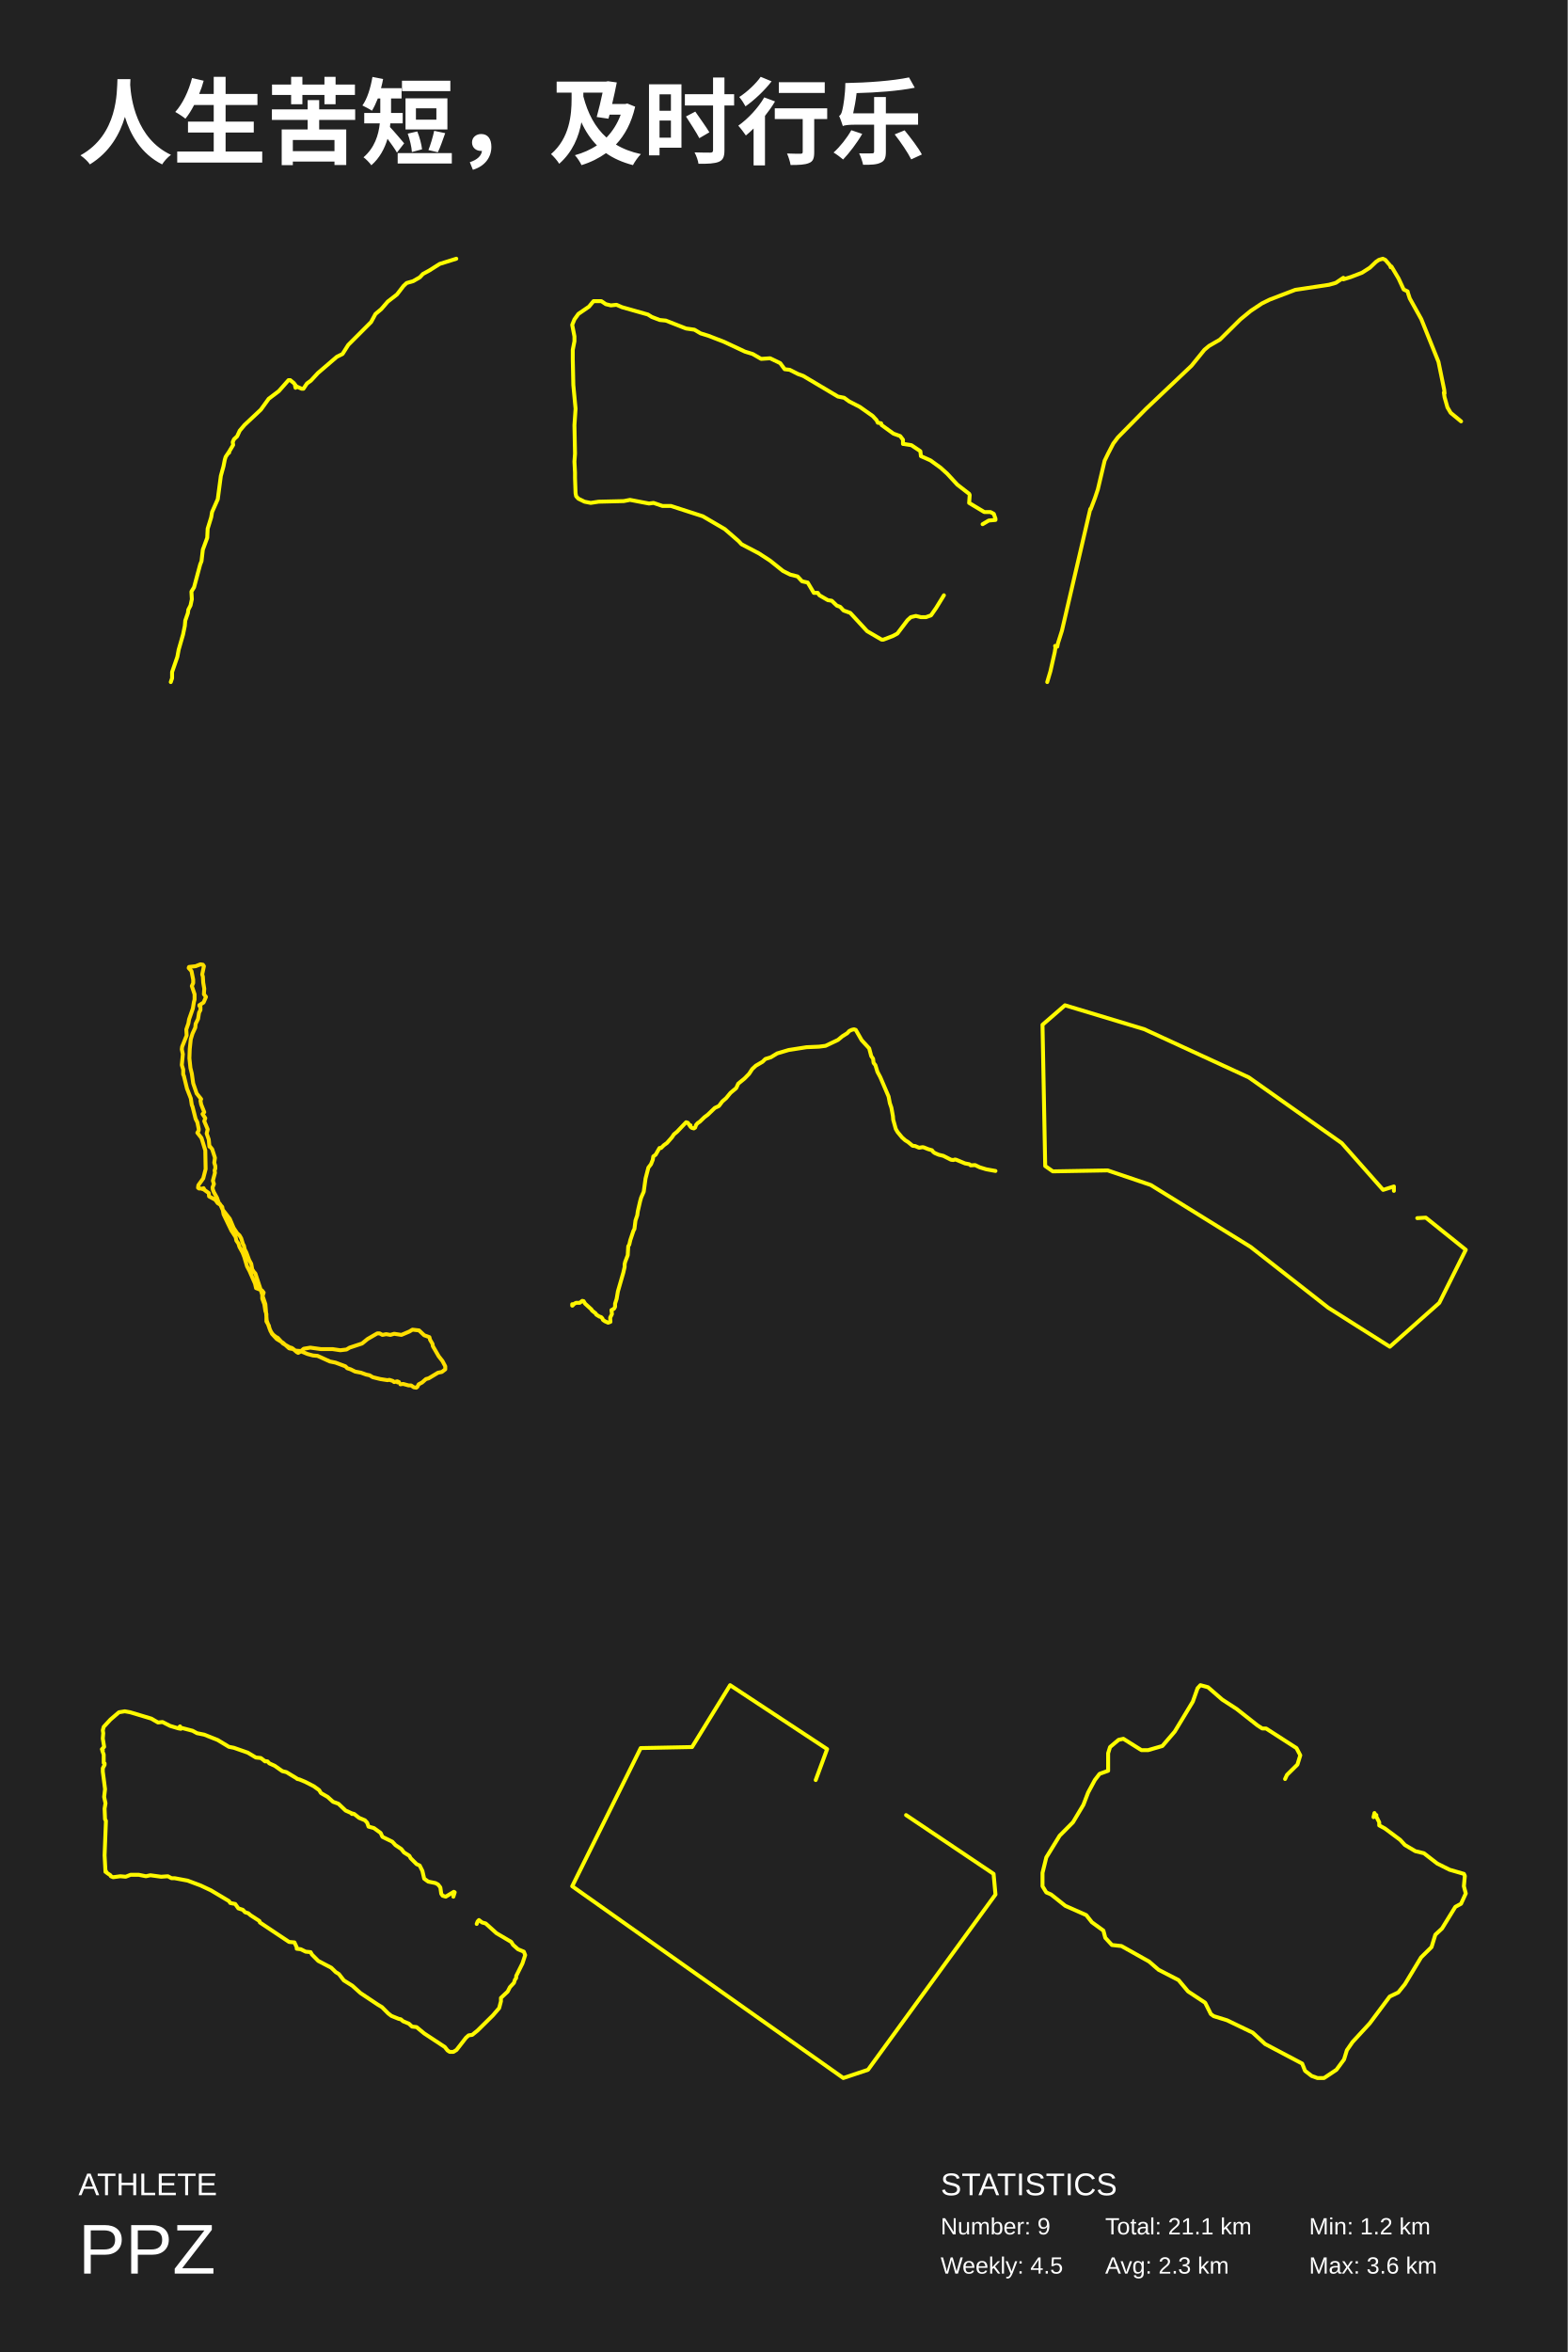
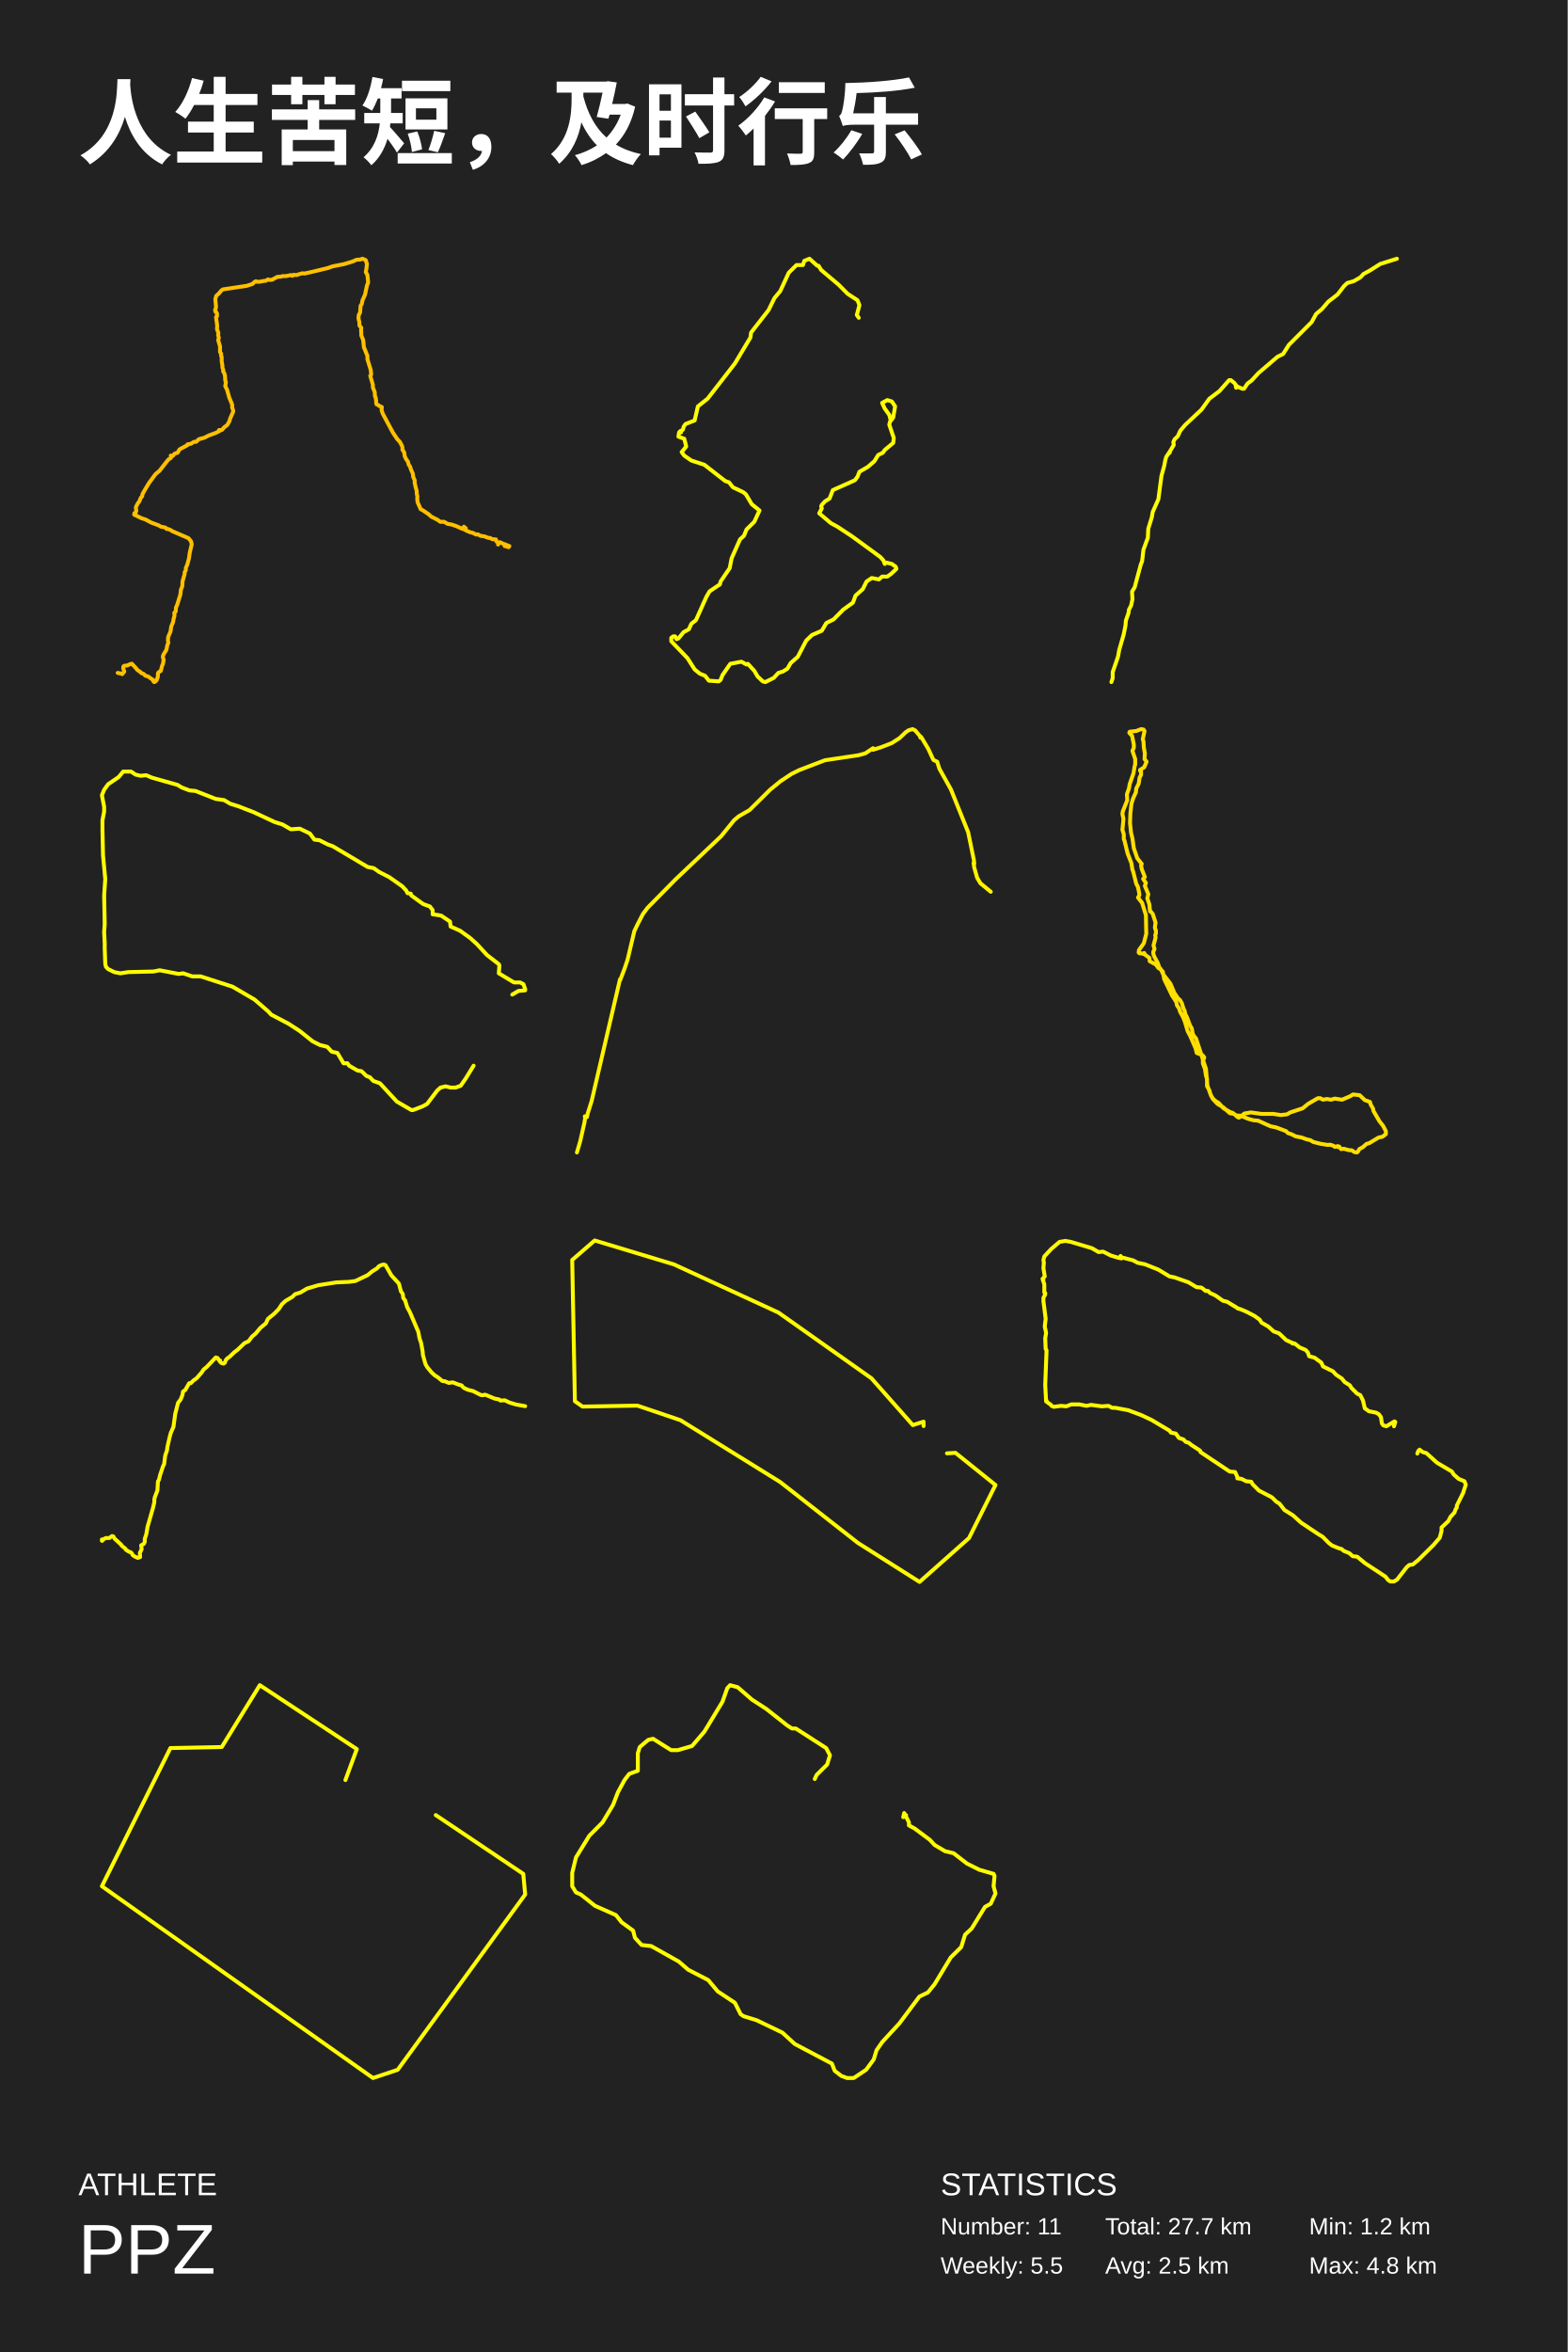
<svg xmlns="http://www.w3.org/2000/svg" baseProfile="full" height="300mm" version="1.1" viewBox="0,0,200,300" width="200mm">
  <defs />
  <rect fill="#222222" height="300" width="200" x="0" y="0" />
  <text fill="#FFFFFF" style="font-size:12px; font-family:Arial; font-weight:bold;" x="10" y="20">人生苦短，及时行乐</text>
  <text fill="#FFFFFF" style="font-size:4px; font-family:Arial" x="10" y="280">ATHLETE</text>
  <text fill="#FFFFFF" style="font-size:9px; font-family:Arial" x="10" y="290">PPZ</text>
  <text fill="#FFFFFF" style="font-size:4px; font-family:Arial" x="120" y="280">STATISTICS</text>
-   <text fill="#FFFFFF" style="font-size:3px; font-family:Arial" x="120" y="285">Number: 9</text>
-   <text fill="#FFFFFF" style="font-size:3px; font-family:Arial" x="120" y="290">Weekly: 4.5</text>
-   <text fill="#FFFFFF" style="font-size:3px; font-family:Arial" x="141" y="285">Total: 21.1 km</text>
-   <text fill="#FFFFFF" style="font-size:3px; font-family:Arial" x="141" y="290">Avg: 2.3 km</text>
+   <text fill="#FFFFFF" style="font-size:3px; font-family:Arial" x="120" y="285">Number: 11</text>
+   <text fill="#FFFFFF" style="font-size:3px; font-family:Arial" x="120" y="290">Weekly: 5.5</text>
+   <text fill="#FFFFFF" style="font-size:3px; font-family:Arial" x="141" y="285">Total: 27.7 km</text>
+   <text fill="#FFFFFF" style="font-size:3px; font-family:Arial" x="141" y="290">Avg: 2.5 km</text>
  <text fill="#FFFFFF" style="font-size:3px; font-family:Arial" x="167" y="285">Min: 1.2 km</text>
-   <text fill="#FFFFFF" style="font-size:3px; font-family:Arial" x="167" y="290">Max: 3.6 km</text>
-   <polyline fill="none" points="21.786,87.0 21.954,86.514 21.954,85.724 22.626,83.781 22.794,82.87 23.355,80.926 23.579,79.833 23.635,79.164 23.971,78.193 24.027,77.767 24.308,77.221 24.476,76.431 24.42,75.459 24.756,74.913 25.54,71.997 25.709,71.572 25.877,70.114 26.437,68.595 26.493,67.441 26.942,65.984 27.054,65.315 27.782,63.675 28.175,60.699 28.511,59.484 28.679,58.634 28.791,58.269 29.239,57.601 29.239,57.723 29.183,57.783 29.239,57.601 29.744,56.751 29.688,56.386 29.856,56.022 30.248,55.657 30.585,54.928 31.201,54.2 33.275,52.256 34.283,50.859 35.572,49.887 36.805,48.49 37.03,48.49 37.478,48.854 37.758,49.219 37.702,49.462 37.646,49.219 38.487,49.583 38.711,49.583 39.159,48.915 39.664,48.55 40.56,47.579 42.97,45.513 43.699,45.149 44.428,43.995 47.342,41.079 47.902,40.046 48.631,39.439 49.472,38.467 50.648,37.556 51.489,36.462 51.881,36.098 52.722,35.855 53.563,35.369 53.955,34.944 54.74,34.519 56.085,33.668 58.214,33.0" stroke="#ffff00" stroke-linecap="round" stroke-linejoin="round" stroke-width="0.5" />
-   <polyline fill="none" points="125.355,66.86 126.142,66.395 127.0,66.318 127.0,66.163 126.785,65.543 126.356,65.31 125.57,65.31 123.638,64.147 123.71,63.14 123.638,62.985 122.136,61.822 120.849,60.427 119.991,59.651 118.703,58.721 117.487,58.179 117.416,57.558 117.201,57.403 116.272,56.783 115.27,56.628 115.199,56.628 115.199,56.086 114.841,55.621 113.983,55.31 112.481,54.225 112.409,53.993 111.98,53.915 111.837,53.605 111.336,53.062 109.691,51.9 108.332,51.202 107.689,50.737 106.902,50.582 102.468,47.946 101.824,47.714 100.751,47.171 100.107,47.094 99.535,46.318 98.248,45.698 97.103,45.776 96.03,45.156 95.029,44.846 92.383,43.605 90.38,42.83 89.379,42.52 88.592,42.055 87.519,41.9 84.944,40.892 84.158,40.815 83.156,40.427 82.656,40.117 79.366,39.187 78.65,38.877 77.935,38.954 77.291,38.799 76.719,38.412 75.718,38.412 75.146,39.109 73.787,40.039 73.286,40.737 73.0,41.435 73.286,42.908 73.286,43.528 73.072,44.613 73.072,45.853 73.143,49.109 73.429,52.132 73.286,54.225 73.358,57.869 73.286,58.876 73.358,60.272 73.358,60.969 73.429,62.907 73.501,63.295 73.787,63.605 74.574,63.992 75.36,64.147 76.362,63.992 79.58,63.915 80.367,63.76 82.799,64.225 83.371,64.147 84.515,64.535 85.588,64.535 89.665,65.853 92.454,67.481 94.242,69.031 94.6,69.418 96.817,70.581 98.248,71.511 99.893,72.829 100.823,73.294 101.752,73.527 102.325,74.147 103.04,74.302 103.826,75.62 104.327,75.62 104.542,75.93 105.615,76.55 106.115,76.627 106.759,77.248 107.188,77.403 107.617,77.868 108.475,78.178 110.621,80.503 112.481,81.588 112.695,81.588 113.911,81.123 114.483,80.813 115.771,79.108 116.2,78.72 116.844,78.565 117.487,78.72 118.131,78.72 118.775,78.488 119.419,77.558 120.42,75.93" stroke="#ffff00" stroke-linecap="round" stroke-linejoin="round" stroke-width="0.5" />
-   <polyline fill="none" points="186.4,53.747 185.072,52.655 184.66,51.96 184.294,50.67 184.202,50.074 184.294,50.173 184.248,49.727 183.515,46.153 181.317,40.693 179.852,38.063 179.623,37.368 179.577,37.169 179.073,36.921 178.432,35.531 177.516,33.993 177.425,34.092 177.333,33.844 176.738,33.149 176.417,33.0 175.913,33.149 175.547,33.397 174.768,34.142 173.761,34.787 172.341,35.333 171.38,35.631 171.38,35.432 170.418,36.077 169.548,36.325 165.243,36.971 161.992,38.212 160.985,38.708 159.565,39.651 158.237,40.743 155.627,43.324 154.253,44.118 153.658,44.614 152.009,46.649 146.193,52.159 142.621,55.782 142.026,56.576 141.385,57.817 140.927,58.76 140.057,62.433 139.69,63.524 139.141,64.964 139.095,64.914 135.477,80.449 134.974,82.037 134.882,82.484 134.607,82.384 134.653,82.583 134.562,83.178 134.012,85.61 133.6,87.0" stroke="#fff400" stroke-linecap="round" stroke-linejoin="round" stroke-width="0.5" />
-   <polyline fill="none" points="50.726,176.332 50.903,176.284 50.682,176.188 50.286,176.284 50.11,176.141 49.669,175.997 49.449,176.045 48.524,175.902 47.555,175.663 47.158,175.424 46.718,175.329 46.057,175.09 45.308,174.947 44.735,174.661 44.295,174.517 44.075,174.279 42.797,173.801 42.092,173.658 40.507,172.942 39.934,172.894 39.229,172.703 38.304,172.321 37.687,172.273 37.247,171.939 36.938,171.844 36.101,171.366 35.441,170.65 35.176,170.507 34.824,170.22 34.516,169.791 34.031,168.454 33.855,166.353 33.502,165.303 33.635,164.873 33.414,164.587 32.666,164.3 32.533,163.727 31.829,162.104 31.52,161.531 31.168,160.337 30.948,159.764 30.551,159.048 30.419,158.619 30.155,158.237 30.067,157.807 29.67,157.186 29.538,156.995 28.525,154.894 28.349,153.94 28.084,153.653 27.776,153.462 27.468,153.032 26.675,152.603 26.631,152.173 26.102,151.791 25.97,151.552 25.926,151.696 25.661,151.6 25.397,151.6 25.265,151.505 25.309,151.17 25.926,150.311 26.234,149.117 26.19,146.73 25.705,145.154 25.177,144.486 25.353,144.199 25.353,144.008 25.177,143.149 24.957,142.719 24.56,141.144 24.472,140.953 24.34,140.093 23.855,138.852 23.459,137.229 23.371,137.038 23.371,136.417 23.195,135.844 23.327,134.459 23.195,133.839 23.239,133.504 23.811,132.072 23.767,131.308 24.032,130.544 24.12,130.019 24.604,128.634 24.736,127.822 24.824,127.488 24.824,126.82 24.472,125.769 24.648,125.387 24.648,124.958 24.428,123.859 24.076,123.477 24.076,123.43 24.12,123.334 24.957,123.239 25.573,123.0 25.882,123.048 26.014,123.239 25.794,124.289 25.882,124.576 25.926,125.34 26.058,126.104 26.014,126.82 26.278,127.154 25.97,127.87 25.441,128.204 25.441,128.3 25.573,128.395 25.573,128.825 25.397,129.159 25.265,129.971 24.957,130.592 24.913,131.069 24.56,131.833 24.34,132.549 24.208,133.791 24.164,134.984 24.296,136.226 24.472,136.942 24.648,138.183 25.089,139.473 25.661,140.189 25.573,140.38 25.661,140.857 26.058,141.86 25.838,142.099 26.19,142.624 26.058,143.006 26.498,144.056 26.366,144.581 26.631,145.345 26.719,146.253 26.763,146.205 27.071,146.587 27.423,147.685 27.335,148.306 27.468,148.735 27.468,149.07 27.379,149.261 27.423,149.595 27.159,150.597 27.291,151.027 27.115,151.457 27.159,151.743 27.291,152.077 27.688,152.794 27.908,153.414 28.084,153.605 28.393,154.274 29.318,155.467 29.802,156.613 30.243,157.282 30.551,157.568 30.771,157.95 30.992,158.666 31.124,158.905 31.212,159.335 31.432,159.764 31.785,160.719 32.049,161.197 32.181,161.913 32.401,162.247 32.577,162.438 33.238,164.443 33.458,165.16 33.458,165.637 33.723,166.353 33.855,167.213 33.987,167.594 33.987,168.549 34.295,169.075 34.384,169.457 34.692,170.125 35.309,170.793 36.101,171.271 36.894,171.987 37.423,172.082 37.864,172.464 38.04,172.56 38.304,172.417 38.745,172.035 39.582,171.891 40.947,172.082 42.445,172.082 43.414,172.226 44.207,172.13 44.603,171.891 46.189,171.366 46.894,170.793 48.127,170.077 48.436,170.077 48.788,170.268 49.273,170.173 49.801,170.268 50.286,170.125 51.211,170.268 52.224,169.838 52.621,169.6 53.458,169.695 54.118,170.316 54.779,170.555 54.867,170.889 55.176,171.414 55.22,171.7 55.968,172.99 56.453,173.61 56.805,174.279 56.805,174.661 56.365,174.995 55.88,175.09 54.691,175.806 54.339,175.902 53.854,176.332 53.413,176.57 53.237,176.905 53.105,177.0 52.797,176.952 52.444,176.714 52.136,176.714 51.431,176.523 51.079,176.57" stroke="#ffdf00" stroke-linecap="round" stroke-linejoin="round" stroke-width="0.5" />
-   <polyline fill="none" points="73.0,166.355 73.0,166.533 73.033,166.533 73.231,166.319 73.494,166.176 73.955,166.176 74.285,165.926 74.45,165.962 74.647,166.283 75.471,167.033 75.504,167.14 75.998,167.533 76.064,167.676 76.459,167.926 76.69,167.997 76.855,168.176 76.921,168.354 77.184,168.533 77.58,168.711 77.876,168.604 77.843,168.069 78.074,167.604 78.008,167.104 78.337,166.926 78.469,166.676 78.469,166.283 78.667,165.676 78.832,164.712 79.523,162.32 79.688,161.606 79.688,161.248 79.754,160.963 80.084,160.106 80.149,158.963 80.281,158.749 80.413,158.178 80.808,156.999 80.94,156.749 81.072,155.678 81.303,155 81.369,154.5 81.665,153.214 81.797,152.75 82.126,152 82.357,150.322 82.719,148.929 83.049,148.501 83.279,147.929 83.345,147.501 83.642,147.286 84.136,146.429 84.334,146.429 84.696,146.072 85.092,145.787 85.718,145.073 85.981,144.68 86.376,144.358 87.53,143.144 87.76,143.216 87.991,143.573 88.09,143.537 88.09,143.716 88.254,143.858 88.518,143.93 88.683,143.823 88.815,143.466 89.012,143.251 89.276,143.073 89.869,142.501 90.297,142.18 91.187,141.323 91.714,141.073 92.142,140.502 92.636,140.073 93.196,139.395 93.921,138.788 94.185,138.216 94.976,137.574 95.569,136.967 95.964,136.359 96.425,135.931 97.282,135.431 97.644,135.074 98.336,134.86 99.16,134.36 100.61,133.931 102.883,133.574 104.497,133.503 105.321,133.396 106.902,132.646 107.462,132.181 108.088,131.789 108.352,131.503 108.649,131.36 108.945,131.289 109.176,131.36 109.933,132.681 110.889,133.717 111.153,134.717 111.383,135.038 111.449,135.574 111.68,135.86 111.943,136.717 112.306,137.395 113.36,139.859 113.525,140.716 113.722,141.287 113.92,142.394 113.953,142.823 114.282,144.001 114.513,144.394 115.073,145.073 115.469,145.43 115.864,145.68 116.424,146.144 116.754,146.18 117.248,146.394 117.709,146.322 117.874,146.358 118.401,146.572 118.895,146.715 119.06,146.929 119.257,147.072 119.752,147.286 120.345,147.429 121.333,147.929 121.63,147.965 121.827,147.894 121.992,147.929 123.112,148.393 123.672,148.501 123.837,148.643 124.397,148.608 124.99,148.893 125.814,149.143 127.0,149.358" stroke="#fff600" stroke-linecap="round" stroke-linejoin="round" stroke-width="0.5" />
-   <polyline fill="none" points="177.828,151.895 177.828,151.336 176.452,151.771 171.178,145.807 159.312,137.419 145.955,131.268 135.866,128.224 133.0,130.709 133.344,148.727 134.318,149.41 141.312,149.286 146.815,151.15 159.541,159.04 169.459,166.806 177.312,171.776 183.618,166.185 187.0,159.413 181.898,155.312 180.809,155.374" stroke="#fffb00" stroke-linecap="round" stroke-linejoin="round" stroke-width="0.5" />
-   <polyline fill="none" points="57.838,241.924 58.01,241.366 57.895,241.304 56.864,241.924 56.463,241.8 56.292,241.552 56.177,240.745 55.891,240.373 55.547,240.186 54.631,240 54.116,239.628 53.887,238.635 53.543,237.952 53.142,237.766 52.398,237.021 52.226,236.711 51.539,236.277 51.195,235.842 50.451,235.346 50.05,234.911 48.79,234.291 48.561,233.794 47.702,233.173 47.015,232.987 46.843,232.491 46.557,232.18 45.812,231.87 45.182,231.374 44.953,231.312 44.839,231.312 44.896,231.374 45.068,231.374 44.094,230.939 43.178,230.07 42.491,229.822 41.804,229.201 40.945,228.705 40.716,228.332 40.029,227.836 38.941,227.277 38.196,226.967 37.91,226.905 37.967,226.905 36.536,226.036 36.02,225.912 35.047,225.229 34.359,224.919 34.13,224.671 33.73,224.609 33.844,224.671 33.271,224.236 32.642,224.174 31.611,223.554 29.836,222.933 29.206,222.809 27.774,221.94 26.056,221.257 25.14,221.071 24.567,220.761 23.136,220.388 22.907,220.264 22.964,220.202 23.078,220.512 22.735,220.45 21.704,220.14 20.731,219.644 20.158,219.706 19.299,219.209 16.608,218.402 15.92,218.278 15.176,218.402 14.088,219.333 13.229,220.264 13.115,220.699 13.172,221.071 13.115,221.754 13.286,222.809 13.0,223.119 13.115,223.243 13.057,223.305 13.229,223.802 13.229,224.857 13.344,224.919 13.344,225.105 13.115,225.54 13.115,225.974 13.229,226.843 13.401,228.208 13.286,229.201 13.458,230.008 13.344,230.691 13.401,232.056 13.515,232.242 13.344,236.649 13.458,238.759 13.458,238.573 13.63,238.883 14.088,239.193 14.145,239.318 14.432,239.442 15.348,239.318 16.035,239.38 16.665,239.131 17.696,239.131 18.612,239.318 19.185,239.193 20.559,239.38 21.418,239.318 21.876,239.566 22.277,239.566 23.937,239.876 25.598,240.497 26.915,241.117 29.206,242.483 29.378,242.731 30.007,242.855 30.408,243.414 30.981,243.6 31.267,243.91 31.668,244.034 31.954,244.283 33.1,245.027 33.157,245.213 36.879,247.696 37.566,247.758 37.853,248.379 37.853,248.565 38.368,248.627 38.998,248.937 39.628,248.999 39.8,249.31 40.601,250.116 42.262,250.985 42.835,251.544 43.235,251.792 43.865,252.599 44.953,253.282 45.984,254.212 48.217,255.702 48.733,256.012 49.534,256.819 49.935,257.129 50.852,257.502 51.138,257.564 51.424,257.812 52.169,258.122 52.569,258.495 53.142,258.557 54.116,259.364 56.75,261.101 57.093,261.536 57.38,261.722 57.838,261.722 58.239,261.474 59.441,259.922 59.785,259.612 60.243,259.55 60.93,258.991 62.877,257.067 63.679,256.136 63.908,255.267 63.908,254.833 64.767,254.026 65.053,253.468 65.568,252.909 65.683,252.537 65.855,252.289 65.855,252.04 66.656,250.427 67.0,249.372 66.828,248.937 66.084,248.627 65.454,248.068 65.225,247.696 63.335,246.579 61.961,245.338 61.503,245.213 61.102,244.903 60.93,245.089 60.815,245.4" stroke="#fff900" stroke-linecap="round" stroke-linejoin="round" stroke-width="0.5" />
-   <polyline fill="none" points="104.065,227.046 105.521,223.1 93.144,214.946 88.29,222.837 81.737,222.969 73.0,240.592 107.584,265.054 110.739,264.002 127.0,241.644 126.757,239.014 115.593,231.517" stroke="#ffff00" stroke-linecap="round" stroke-linejoin="round" stroke-width="0.5" />
-   <polyline fill="none" points="163.944,226.914 164.187,226.388 165.521,225.073 165.885,223.89 165.4,222.969 161.517,220.47 161.031,220.47 160.425,220.076 157.755,217.971 155.935,216.788 154.115,215.209 153.144,214.946 152.78,215.341 152.173,217.051 149.867,220.865 148.29,222.706 146.47,223.232 145.62,223.232 143.315,221.785 142.708,221.917 141.616,222.837 141.373,223.626 141.373,225.862 140.281,226.257 139.674,227.046 138.825,228.624 138.218,230.202 136.883,232.438 135.184,234.148 133.485,236.91 133.0,238.882 133.0,240.592 133.485,241.381 134.092,241.644 135.912,243.091 138.582,244.274 139.31,245.195 140.766,246.247 141.009,247.168 141.858,248.088 143.072,248.22 146.591,250.193 147.804,251.245 150.353,252.56 151.566,254.006 153.751,255.453 154.479,256.9 154.843,257.163 156.542,257.689 159.818,259.267 161.396,260.714 166.128,263.212 166.492,264.133 167.342,264.791 168.07,265.054 168.919,265.054 170.497,264.002 171.467,262.686 171.831,261.503 172.56,260.451 174.744,258.083 177.292,254.664 178.384,254.138 179.234,253.086 181.297,249.667 182.631,248.351 183.117,246.773 183.966,245.984 185.665,243.222 186.393,242.828 187.0,241.513 186.757,240.592 186.879,239.277 186.757,239.014 184.937,238.488 183.36,237.699 181.661,236.384 180.569,236.12 179.234,235.331 178.627,234.674 176.685,233.227 175.957,232.833 175.957,232.438 175.351,231.254 175.229,231.78 175.593,231.517" stroke="#ffff00" stroke-linecap="round" stroke-linejoin="round" stroke-width="0.5" />
+   <text fill="#FFFFFF" style="font-size:3px; font-family:Arial" x="167" y="290">Max: 4.8 km</text>
+   <polyline fill="none" points="15.014,85.826 15.495,85.924 15.585,85.989 15.856,85.663 15.706,85.207 15.766,84.978 15.886,84.913 16.247,84.881 16.578,84.718 16.819,84.652 17.3,85.174 17.541,85.467 17.932,85.728 17.992,85.826 18.323,85.957 18.534,86.185 18.895,86.283 19.436,86.674 19.526,86.707 19.557,86.902 19.677,87.0 19.767,86.967 19.978,86.772 20.128,86.348 20.158,85.859 20.218,85.761 20.519,85.565 20.67,84.946 20.79,84.685 20.88,84.131 20.79,83.902 20.79,83.674 20.88,83.446 21.211,82.924 21.362,82.239 21.482,81.979 21.422,81.718 21.452,81.261 21.753,80.544 21.843,79.924 22.084,79.337 22.144,78.946 22.264,78.522 22.234,78.163 22.415,78 22.445,77.511 22.625,77.087 23.016,75.816 23.077,75.229 23.257,74.772 23.287,74.153 23.558,73.207 23.558,72.979 23.708,72.718 23.708,72.425 23.889,72.033 24.1,71.251 24.22,70.435 24.461,69.425 24.37,69.033 24.039,68.642 21.933,67.729 21.753,67.599 21.422,67.468 21.241,67.468 21.121,67.305 21.001,67.272 20.519,67.175 20.249,67.012 19.286,66.653 18.564,66.262 18.052,66.099 17.12,65.642 17.15,65.446 17.18,65.512 17.15,65.675 17.24,65.675 17.27,65.446 17.39,65.186 17.33,64.729 17.39,64.566 17.601,64.175 17.781,63.946 17.962,63.49 18.142,63.294 18.173,63.033 18.504,62.446 19.015,61.599 19.857,60.457 20.339,60.066 21.362,58.762 21.542,58.566 21.783,58.436 21.843,58.273 21.783,58.11 22.054,58.142 22.294,57.849 22.655,57.751 22.896,57.327 23.859,56.805 23.919,56.773 23.919,56.675 24.34,56.609 24.761,56.349 25.032,56.349 25.363,56.023 26.085,55.827 26.657,55.533 27.469,55.24 28.011,54.979 28.041,54.881 27.951,54.849 28.221,54.849 28.342,54.816 28.582,54.523 29.004,54.196 29.274,53.707 29.365,53.381 29.726,52.566 29.756,52.403 29.605,51.914 29.635,51.718 29.575,51.49 29.244,50.707 28.973,49.729 28.733,49.24 28.823,48.783 28.793,48.751 28.733,48.457 28.703,47.903 28.612,47.609 28.462,47.348 28.492,47.218 28.372,46.859 28.372,46.598 28.281,46.109 28.281,45.522 28.191,45.359 28.221,45.131 28.071,44.903 28.071,44.185 27.83,43.37 27.92,43.109 27.83,42.75 27.86,42.457 27.68,41.968 27.71,41.544 27.559,40.468 27.68,40.337 27.68,39.979 27.62,39.848 27.499,39.783 27.439,39.555 27.529,39.326 27.559,39.131 27.469,38.152 27.589,37.729 27.92,37.435 28.251,37.044 28.432,36.913 31.471,36.457 32.193,36.228 32.433,36 32.644,35.87 32.734,35.935 33.125,35.935 33.637,35.837 33.938,35.805 34.178,35.641 34.449,35.707 34.72,35.674 35.382,35.315 35.893,35.283 36.014,35.218 36.465,35.218 37.097,35.087 37.307,35.185 37.428,35.054 37.879,35.087 37.999,35.022 38.571,34.859 38.812,34.891 39.443,34.761 41.76,34.207 42.422,33.978 43.896,33.685 44.979,33.359 45.491,33.13 45.972,33.098 46.243,33.0 46.634,33.163 46.694,33.228 46.724,33.424 46.814,33.62 46.754,34.239 46.664,34.696 46.875,35.087 46.965,36.033 46.814,36.424 46.574,37.565 46.243,38.316 46.153,38.772 46.002,39 45.942,39.848 45.761,40.207 45.731,40.598 45.852,41.12 45.852,41.511 45.912,41.609 46.062,41.74 46.092,41.837 46.062,42.229 46.092,42.392 46.092,42.783 46.333,43.37 46.423,44.283 46.875,45.392 46.875,45.816 47.296,47.185 47.356,47.772 47.236,47.935 47.567,49.077 47.567,49.403 47.807,50.022 47.837,50.544 47.928,50.707 47.988,51.131 47.988,51.392 48.048,51.588 48.229,51.653 48.379,51.783 48.349,51.718 48.409,51.783 48.71,51.914 48.68,52.305 48.83,52.762 50.124,55.175 50.666,55.99 51.027,56.381 51.297,56.903 51.357,57.164 51.327,57.327 51.568,57.718 51.628,58.175 51.809,58.566 52.049,58.892 52.14,59.283 52.32,59.512 52.411,59.838 52.681,60.457 52.711,60.816 52.922,61.305 52.892,61.533 53.042,62.218 53.163,62.61 53.163,62.936 53.253,63.359 53.223,63.62 53.283,64.077 53.674,64.957 53.885,65.055 54.667,65.577 55.028,65.903 55.81,66.294 56.171,66.555 56.653,66.555 57.104,66.816 57.645,66.914 58.217,67.109 58.939,67.436 59.15,67.501 59.21,67.436 59.15,67.24 59.18,67.175 59.21,67.272 59.421,67.37 59.36,67.599 59.511,67.696 60.082,67.925 60.293,67.957 60.744,68.186 60.955,68.153 61.316,68.349 61.797,68.414 62.309,68.609 62.519,68.609 62.79,68.772 63.272,68.805 63.332,69.066 63.572,69.229 63.542,69.457 63.723,69.164 63.813,69.164 64.054,69.294 64.986,69.653 64.896,69.783 64.836,69.783 64.656,69.685 64.806,69.783 64.836,69.783 64.806,69.718 64.716,69.653 64.565,69.685 64.625,69.718 64.836,69.718 64.836,69.653 64.776,69.62 64.625,69.62 64.686,69.718 64.866,69.718 64.836,69.653 64.776,69.588 64.475,69.555 64.385,69.653 64.355,69.588" stroke="#ffc000" stroke-linecap="round" stroke-linejoin="round" stroke-width="0.5" />
+   <polyline fill="none" points="113.615,53.542 113.45,52.914 112.87,52.107 112.539,51.389 113.201,51.03 113.781,51.21 114.195,51.837 113.946,53.273 113.532,53.811 113.45,54.17 114.029,55.874 113.946,56.502 112.87,57.399 112.622,57.758 112.043,58.027 111.546,58.834 110.718,59.552 109.642,60.18 109.394,60.808 109.063,61.256 106.249,62.512 105.835,63.588 105.256,63.947 104.842,64.396 104.759,64.575 104.842,64.844 104.511,65.472 106.001,66.728 106.828,67.176 108.732,68.432 112.291,71.033 112.705,71.482 112.87,71.93 113.036,71.751 113.781,71.93 114.277,72.289 114.36,72.558 113.698,73.186 113.201,73.545 112.539,73.545 112.125,73.904 111.215,73.724 110.553,74.173 110.056,75.16 109.146,75.967 108.815,76.864 107.573,77.761 106.332,79.017 105.421,79.465 104.842,80.452 103.6,80.99 102.855,81.708 101.779,83.771 100.869,84.578 100.455,85.296 99.876,85.655 99.296,85.834 98.717,86.462 97.641,87.0 97.31,86.91 96.648,86.282 96.234,85.565 95.406,84.668 95.241,84.758 94.579,84.399 93.172,84.668 92.179,86.103 91.93,86.731 91.682,86.91 90.44,86.821 89.944,86.193 89.282,85.924 88.62,85.385 87.709,83.95 85.64,81.797 85.64,81.349 85.888,81.17 86.137,81.17 86.302,81.528 86.55,81.439 87.212,80.631 87.875,80.273 88.206,79.555 88.785,79.106 90.109,76.146 90.523,75.429 91.847,74.532 91.93,74.173 93.089,72.469 93.337,71.213 94.413,68.791 94.91,68.342 95.241,67.535 96.234,66.548 96.896,65.113 95.903,64.306 95.158,63.05 94.827,62.781 93.503,62.153 93.006,61.525 92.51,61.346 89.861,59.283 88.206,58.744 87.295,58.117 86.964,57.668 87.544,56.95 87.295,55.964 86.55,55.695 86.633,55.156 86.881,55.156 86.799,54.977 86.716,55.067 87.13,54.798 87.212,54.439 87.461,54.08 88.62,53.632 89.033,51.837 90.275,50.851 93.751,46.366 95.737,43.047 95.82,42.419 98.055,39.548 98.8,38.023 99.545,37.126 100.621,34.794 101.614,33.807 102.442,33.807 102.607,33.269 103.269,33.0 104.263,33.897 104.428,33.897 104.759,34.435 106.994,36.319 108.153,37.485 109.394,38.292 109.642,38.92 109.311,40.176 109.56,40.535" stroke="#ffff00" stroke-linecap="round" stroke-linejoin="round" stroke-width="0.5" />
+   <polyline fill="none" points="141.786,87.0 141.954,86.514 141.954,85.724 142.626,83.781 142.794,82.87 143.355,80.926 143.579,79.833 143.635,79.164 143.971,78.193 144.027,77.767 144.308,77.221 144.476,76.431 144.42,75.459 144.756,74.913 145.54,71.997 145.709,71.572 145.877,70.114 146.437,68.595 146.493,67.441 146.942,65.984 147.054,65.315 147.782,63.675 148.175,60.699 148.511,59.484 148.679,58.634 148.791,58.269 149.239,57.601 149.239,57.723 149.183,57.783 149.239,57.601 149.744,56.751 149.688,56.386 149.856,56.022 150.248,55.657 150.585,54.928 151.201,54.2 153.275,52.256 154.283,50.859 155.572,49.887 156.805,48.49 157.03,48.49 157.478,48.854 157.758,49.219 157.702,49.462 157.646,49.219 158.487,49.583 158.711,49.583 159.159,48.915 159.664,48.55 160.56,47.579 162.97,45.513 163.699,45.149 164.428,43.995 167.342,41.079 167.902,40.046 168.631,39.439 169.472,38.467 170.648,37.556 171.489,36.462 171.881,36.098 172.722,35.855 173.563,35.369 173.955,34.944 174.74,34.519 176.085,33.668 178.214,33.0" stroke="#ffff00" stroke-linecap="round" stroke-linejoin="round" stroke-width="0.5" />
+   <polyline fill="none" points="65.355,126.86 66.142,126.395 67.0,126.318 67.0,126.163 66.785,125.543 66.356,125.31 65.57,125.31 63.638,124.147 63.71,123.14 63.638,122.985 62.136,121.822 60.849,120.427 59.991,119.651 58.703,118.721 57.487,118.179 57.416,117.558 57.201,117.403 56.272,116.783 55.27,116.628 55.199,116.628 55.199,116.086 54.841,115.621 53.983,115.31 52.481,114.225 52.409,113.993 51.98,113.915 51.837,113.605 51.336,113.062 49.691,111.9 48.332,111.202 47.689,110.737 46.902,110.582 42.468,107.946 41.824,107.714 40.751,107.171 40.107,107.094 39.535,106.318 38.248,105.698 37.103,105.776 36.03,105.156 35.029,104.846 32.383,103.605 30.38,102.83 29.379,102.52 28.592,102.055 27.519,101.9 24.944,100.892 24.158,100.815 23.156,100.427 22.656,100.117 19.366,99.187 18.65,98.877 17.935,98.954 17.291,98.799 16.719,98.412 15.718,98.412 15.146,99.109 13.787,100.039 13.286,100.737 13.0,101.435 13.286,102.908 13.286,103.528 13.072,104.613 13.072,105.853 13.143,109.109 13.429,112.132 13.286,114.225 13.358,117.869 13.286,118.876 13.358,120.272 13.358,120.969 13.429,122.907 13.501,123.295 13.787,123.605 14.574,123.992 15.36,124.147 16.362,123.992 19.58,123.915 20.367,123.76 22.799,124.225 23.371,124.147 24.515,124.535 25.588,124.535 29.665,125.853 32.454,127.481 34.242,129.031 34.6,129.418 36.817,130.581 38.248,131.511 39.893,132.829 40.823,133.294 41.752,133.527 42.325,134.147 43.04,134.302 43.826,135.62 44.327,135.62 44.542,135.93 45.615,136.55 46.115,136.627 46.759,137.248 47.188,137.403 47.617,137.868 48.475,138.178 50.621,140.503 52.481,141.588 52.695,141.588 53.911,141.123 54.483,140.813 55.771,139.108 56.2,138.72 56.844,138.565 57.487,138.72 58.131,138.72 58.775,138.488 59.419,137.558 60.42,135.93" stroke="#ffff00" stroke-linecap="round" stroke-linejoin="round" stroke-width="0.5" />
+   <polyline fill="none" points="126.4,113.747 125.072,112.655 124.66,111.96 124.294,110.67 124.202,110.074 124.294,110.173 124.248,109.727 123.515,106.153 121.317,100.693 119.852,98.063 119.623,97.368 119.577,97.169 119.073,96.921 118.432,95.531 117.516,93.993 117.425,94.092 117.333,93.844 116.738,93.149 116.417,93.0 115.913,93.149 115.547,93.397 114.768,94.142 113.761,94.787 112.341,95.333 111.38,95.631 111.38,95.432 110.418,96.077 109.548,96.325 105.243,96.971 101.992,98.212 100.985,98.708 99.565,99.651 98.237,100.743 95.627,103.324 94.253,104.118 93.658,104.614 92.009,106.649 86.193,112.159 82.621,115.782 82.026,116.576 81.385,117.817 80.927,118.76 80.057,122.433 79.69,123.524 79.141,124.964 79.095,124.914 75.477,140.449 74.974,142.037 74.882,142.484 74.607,142.384 74.653,142.583 74.562,143.178 74.012,145.61 73.6,147.0" stroke="#fff400" stroke-linecap="round" stroke-linejoin="round" stroke-width="0.5" />
+   <polyline fill="none" points="170.726,146.332 170.903,146.284 170.682,146.188 170.286,146.284 170.11,146.141 169.669,145.997 169.449,146.045 168.524,145.902 167.555,145.663 167.158,145.424 166.718,145.329 166.057,145.09 165.308,144.947 164.735,144.661 164.295,144.517 164.075,144.279 162.797,143.801 162.092,143.658 160.507,142.942 159.934,142.894 159.229,142.703 158.304,142.321 157.687,142.273 157.247,141.939 156.938,141.844 156.101,141.366 155.441,140.65 155.176,140.507 154.824,140.22 154.516,139.791 154.031,138.454 153.855,136.353 153.502,135.303 153.635,134.873 153.414,134.587 152.666,134.3 152.533,133.727 151.829,132.104 151.52,131.531 151.168,130.337 150.948,129.764 150.551,129.048 150.419,128.619 150.155,128.237 150.067,127.807 149.67,127.186 149.538,126.995 148.525,124.894 148.349,123.94 148.084,123.653 147.776,123.462 147.468,123.032 146.675,122.603 146.631,122.173 146.102,121.791 145.97,121.552 145.926,121.696 145.661,121.6 145.397,121.6 145.265,121.505 145.309,121.17 145.926,120.311 146.234,119.117 146.19,116.73 145.705,115.154 145.177,114.486 145.353,114.199 145.353,114.008 145.177,113.149 144.957,112.719 144.56,111.144 144.472,110.953 144.34,110.093 143.855,108.852 143.459,107.229 143.371,107.038 143.371,106.417 143.195,105.844 143.327,104.459 143.195,103.839 143.239,103.504 143.811,102.072 143.767,101.308 144.032,100.544 144.12,100.019 144.604,98.634 144.736,97.822 144.824,97.488 144.824,96.82 144.472,95.769 144.648,95.387 144.648,94.958 144.428,93.859 144.076,93.477 144.076,93.43 144.12,93.334 144.957,93.239 145.573,93.0 145.882,93.048 146.014,93.239 145.794,94.289 145.882,94.576 145.926,95.34 146.058,96.104 146.014,96.82 146.278,97.154 145.97,97.87 145.441,98.204 145.441,98.3 145.573,98.395 145.573,98.825 145.397,99.159 145.265,99.971 144.957,100.592 144.913,101.069 144.56,101.833 144.34,102.549 144.208,103.791 144.164,104.984 144.296,106.226 144.472,106.942 144.648,108.183 145.089,109.473 145.661,110.189 145.573,110.38 145.661,110.857 146.058,111.86 145.838,112.099 146.19,112.624 146.058,113.006 146.498,114.056 146.366,114.581 146.631,115.345 146.719,116.253 146.763,116.205 147.071,116.587 147.423,117.685 147.335,118.306 147.468,118.735 147.468,119.07 147.379,119.261 147.423,119.595 147.159,120.597 147.291,121.027 147.115,121.457 147.159,121.743 147.291,122.077 147.688,122.794 147.908,123.414 148.084,123.605 148.393,124.274 149.318,125.467 149.802,126.613 150.243,127.282 150.551,127.568 150.771,127.95 150.992,128.666 151.124,128.905 151.212,129.335 151.432,129.764 151.785,130.719 152.049,131.197 152.181,131.913 152.401,132.247 152.577,132.438 153.238,134.443 153.458,135.16 153.458,135.637 153.723,136.353 153.855,137.213 153.987,137.594 153.987,138.549 154.295,139.075 154.384,139.457 154.692,140.125 155.309,140.793 156.101,141.271 156.894,141.987 157.423,142.082 157.864,142.464 158.04,142.56 158.304,142.417 158.745,142.035 159.582,141.891 160.947,142.082 162.445,142.082 163.414,142.226 164.207,142.13 164.603,141.891 166.189,141.366 166.894,140.793 168.127,140.077 168.436,140.077 168.788,140.268 169.273,140.173 169.801,140.268 170.286,140.125 171.211,140.268 172.224,139.838 172.621,139.6 173.458,139.695 174.118,140.316 174.779,140.555 174.867,140.889 175.176,141.414 175.22,141.7 175.968,142.99 176.453,143.61 176.805,144.279 176.805,144.661 176.365,144.995 175.88,145.09 174.691,145.806 174.339,145.902 173.854,146.332 173.413,146.57 173.237,146.905 173.105,147.0 172.797,146.952 172.444,146.714 172.136,146.714 171.431,146.523 171.079,146.57" stroke="#ffdf00" stroke-linecap="round" stroke-linejoin="round" stroke-width="0.5" />
+   <polyline fill="none" points="13.0,196.355 13.0,196.533 13.033,196.533 13.231,196.319 13.494,196.176 13.955,196.176 14.285,195.926 14.45,195.962 14.647,196.283 15.471,197.033 15.504,197.14 15.998,197.533 16.064,197.676 16.459,197.926 16.69,197.997 16.855,198.176 16.921,198.354 17.184,198.533 17.58,198.711 17.876,198.604 17.843,198.069 18.074,197.604 18.008,197.104 18.337,196.926 18.469,196.676 18.469,196.283 18.667,195.676 18.832,194.712 19.523,192.32 19.688,191.606 19.688,191.248 19.754,190.963 20.084,190.106 20.149,188.963 20.281,188.749 20.413,188.178 20.808,186.999 20.94,186.749 21.072,185.678 21.303,185 21.369,184.5 21.665,183.214 21.797,182.75 22.126,182 22.357,180.322 22.719,178.929 23.049,178.501 23.279,177.929 23.345,177.501 23.642,177.286 24.136,176.429 24.334,176.429 24.696,176.072 25.092,175.787 25.718,175.073 25.981,174.68 26.376,174.358 27.53,173.144 27.76,173.216 27.991,173.573 28.09,173.537 28.09,173.716 28.254,173.858 28.518,173.93 28.683,173.823 28.815,173.466 29.012,173.251 29.276,173.073 29.869,172.501 30.297,172.18 31.187,171.323 31.714,171.073 32.142,170.502 32.636,170.073 33.196,169.395 33.921,168.788 34.185,168.216 34.976,167.574 35.569,166.967 35.964,166.359 36.425,165.931 37.282,165.431 37.644,165.074 38.336,164.86 39.16,164.36 40.61,163.931 42.883,163.574 44.497,163.503 45.321,163.396 46.902,162.646 47.462,162.181 48.088,161.789 48.352,161.503 48.649,161.36 48.945,161.289 49.176,161.36 49.933,162.681 50.889,163.717 51.153,164.717 51.383,165.038 51.449,165.574 51.68,165.86 51.943,166.717 52.306,167.395 53.36,169.859 53.525,170.716 53.722,171.287 53.92,172.394 53.953,172.823 54.282,174.001 54.513,174.394 55.073,175.073 55.469,175.43 55.864,175.68 56.424,176.144 56.754,176.18 57.248,176.394 57.709,176.322 57.874,176.358 58.401,176.572 58.895,176.715 59.06,176.929 59.257,177.072 59.752,177.286 60.345,177.429 61.333,177.929 61.63,177.965 61.827,177.894 61.992,177.929 63.112,178.393 63.672,178.501 63.837,178.643 64.397,178.608 64.99,178.893 65.814,179.143 67.0,179.358" stroke="#fff600" stroke-linecap="round" stroke-linejoin="round" stroke-width="0.5" />
+   <polyline fill="none" points="117.828,181.895 117.828,181.336 116.452,181.771 111.178,175.807 99.312,167.419 85.955,161.268 75.866,158.224 73.0,160.709 73.344,178.727 74.318,179.41 81.312,179.286 86.815,181.15 99.541,189.04 109.459,196.806 117.312,201.776 123.618,196.185 127.0,189.413 121.898,185.312 120.809,185.374" stroke="#fffb00" stroke-linecap="round" stroke-linejoin="round" stroke-width="0.5" />
+   <polyline fill="none" points="177.838,181.924 178.01,181.366 177.895,181.304 176.864,181.924 176.463,181.8 176.292,181.552 176.177,180.745 175.891,180.373 175.547,180.186 174.631,180 174.116,179.628 173.887,178.635 173.543,177.952 173.142,177.766 172.398,177.021 172.226,176.711 171.539,176.277 171.195,175.842 170.451,175.346 170.05,174.911 168.79,174.291 168.561,173.794 167.702,173.173 167.015,172.987 166.843,172.491 166.557,172.18 165.812,171.87 165.182,171.374 164.953,171.312 164.839,171.312 164.896,171.374 165.068,171.374 164.094,170.939 163.178,170.07 162.491,169.822 161.804,169.201 160.945,168.705 160.716,168.332 160.029,167.836 158.941,167.277 158.196,166.967 157.91,166.905 157.967,166.905 156.536,166.036 156.02,165.912 155.047,165.229 154.359,164.919 154.13,164.671 153.73,164.609 153.844,164.671 153.271,164.236 152.642,164.174 151.611,163.554 149.836,162.933 149.206,162.809 147.774,161.94 146.056,161.257 145.14,161.071 144.567,160.761 143.136,160.388 142.907,160.264 142.964,160.202 143.078,160.512 142.735,160.45 141.704,160.14 140.731,159.644 140.158,159.706 139.299,159.209 136.608,158.402 135.92,158.278 135.176,158.402 134.088,159.333 133.229,160.264 133.115,160.699 133.172,161.071 133.115,161.754 133.286,162.809 133.0,163.119 133.115,163.243 133.057,163.305 133.229,163.802 133.229,164.857 133.344,164.919 133.344,165.105 133.115,165.54 133.115,165.974 133.229,166.843 133.401,168.208 133.286,169.201 133.458,170.008 133.344,170.691 133.401,172.056 133.515,172.242 133.344,176.649 133.458,178.759 133.458,178.573 133.63,178.883 134.088,179.193 134.145,179.318 134.432,179.442 135.348,179.318 136.035,179.38 136.665,179.131 137.696,179.131 138.612,179.318 139.185,179.193 140.559,179.38 141.418,179.318 141.876,179.566 142.277,179.566 143.937,179.876 145.598,180.497 146.915,181.117 149.206,182.483 149.378,182.731 150.007,182.855 150.408,183.414 150.981,183.6 151.267,183.91 151.668,184.034 151.954,184.283 153.1,185.027 153.157,185.213 156.879,187.696 157.566,187.758 157.853,188.379 157.853,188.565 158.368,188.627 158.998,188.937 159.628,188.999 159.8,189.31 160.601,190.116 162.262,190.985 162.835,191.544 163.235,191.792 163.865,192.599 164.953,193.282 165.984,194.212 168.217,195.702 168.733,196.012 169.534,196.819 169.935,197.129 170.852,197.502 171.138,197.564 171.424,197.812 172.169,198.122 172.569,198.495 173.142,198.557 174.116,199.364 176.75,201.101 177.093,201.536 177.38,201.722 177.838,201.722 178.239,201.474 179.441,199.922 179.785,199.612 180.243,199.55 180.93,198.991 182.877,197.067 183.679,196.136 183.908,195.267 183.908,194.833 184.767,194.026 185.053,193.468 185.568,192.909 185.683,192.537 185.855,192.289 185.855,192.04 186.656,190.427 187.0,189.372 186.828,188.937 186.084,188.627 185.454,188.068 185.225,187.696 183.335,186.579 181.961,185.338 181.503,185.213 181.102,184.903 180.93,185.089 180.815,185.4" stroke="#fff900" stroke-linecap="round" stroke-linejoin="round" stroke-width="0.5" />
+   <polyline fill="none" points="44.065,227.046 45.521,223.1 33.144,214.946 28.29,222.837 21.737,222.969 13.0,240.592 47.584,265.054 50.739,264.002 67.0,241.644 66.757,239.014 55.593,231.517" stroke="#ffff00" stroke-linecap="round" stroke-linejoin="round" stroke-width="0.5" />
+   <polyline fill="none" points="103.944,226.914 104.187,226.388 105.521,225.073 105.885,223.89 105.4,222.969 101.517,220.47 101.031,220.47 100.425,220.076 97.755,217.971 95.935,216.788 94.115,215.209 93.144,214.946 92.78,215.341 92.173,217.051 89.867,220.865 88.29,222.706 86.47,223.232 85.62,223.232 83.315,221.785 82.708,221.917 81.616,222.837 81.373,223.626 81.373,225.862 80.281,226.257 79.674,227.046 78.825,228.624 78.218,230.202 76.883,232.438 75.184,234.148 73.485,236.91 73.0,238.882 73.0,240.592 73.485,241.381 74.092,241.644 75.912,243.091 78.582,244.274 79.31,245.195 80.766,246.247 81.009,247.168 81.858,248.088 83.072,248.22 86.591,250.193 87.804,251.245 90.353,252.56 91.566,254.006 93.751,255.453 94.479,256.9 94.843,257.163 96.542,257.689 99.818,259.267 101.396,260.714 106.128,263.212 106.492,264.133 107.342,264.791 108.07,265.054 108.919,265.054 110.497,264.002 111.467,262.686 111.831,261.503 112.56,260.451 114.744,258.083 117.292,254.664 118.384,254.138 119.234,253.086 121.297,249.667 122.631,248.351 123.117,246.773 123.966,245.984 125.665,243.222 126.393,242.828 127.0,241.513 126.757,240.592 126.879,239.277 126.757,239.014 124.937,238.488 123.36,237.699 121.661,236.384 120.569,236.12 119.234,235.331 118.627,234.674 116.685,233.227 115.957,232.833 115.957,232.438 115.351,231.254 115.229,231.78 115.593,231.517" stroke="#ffff00" stroke-linecap="round" stroke-linejoin="round" stroke-width="0.5" />
</svg>
